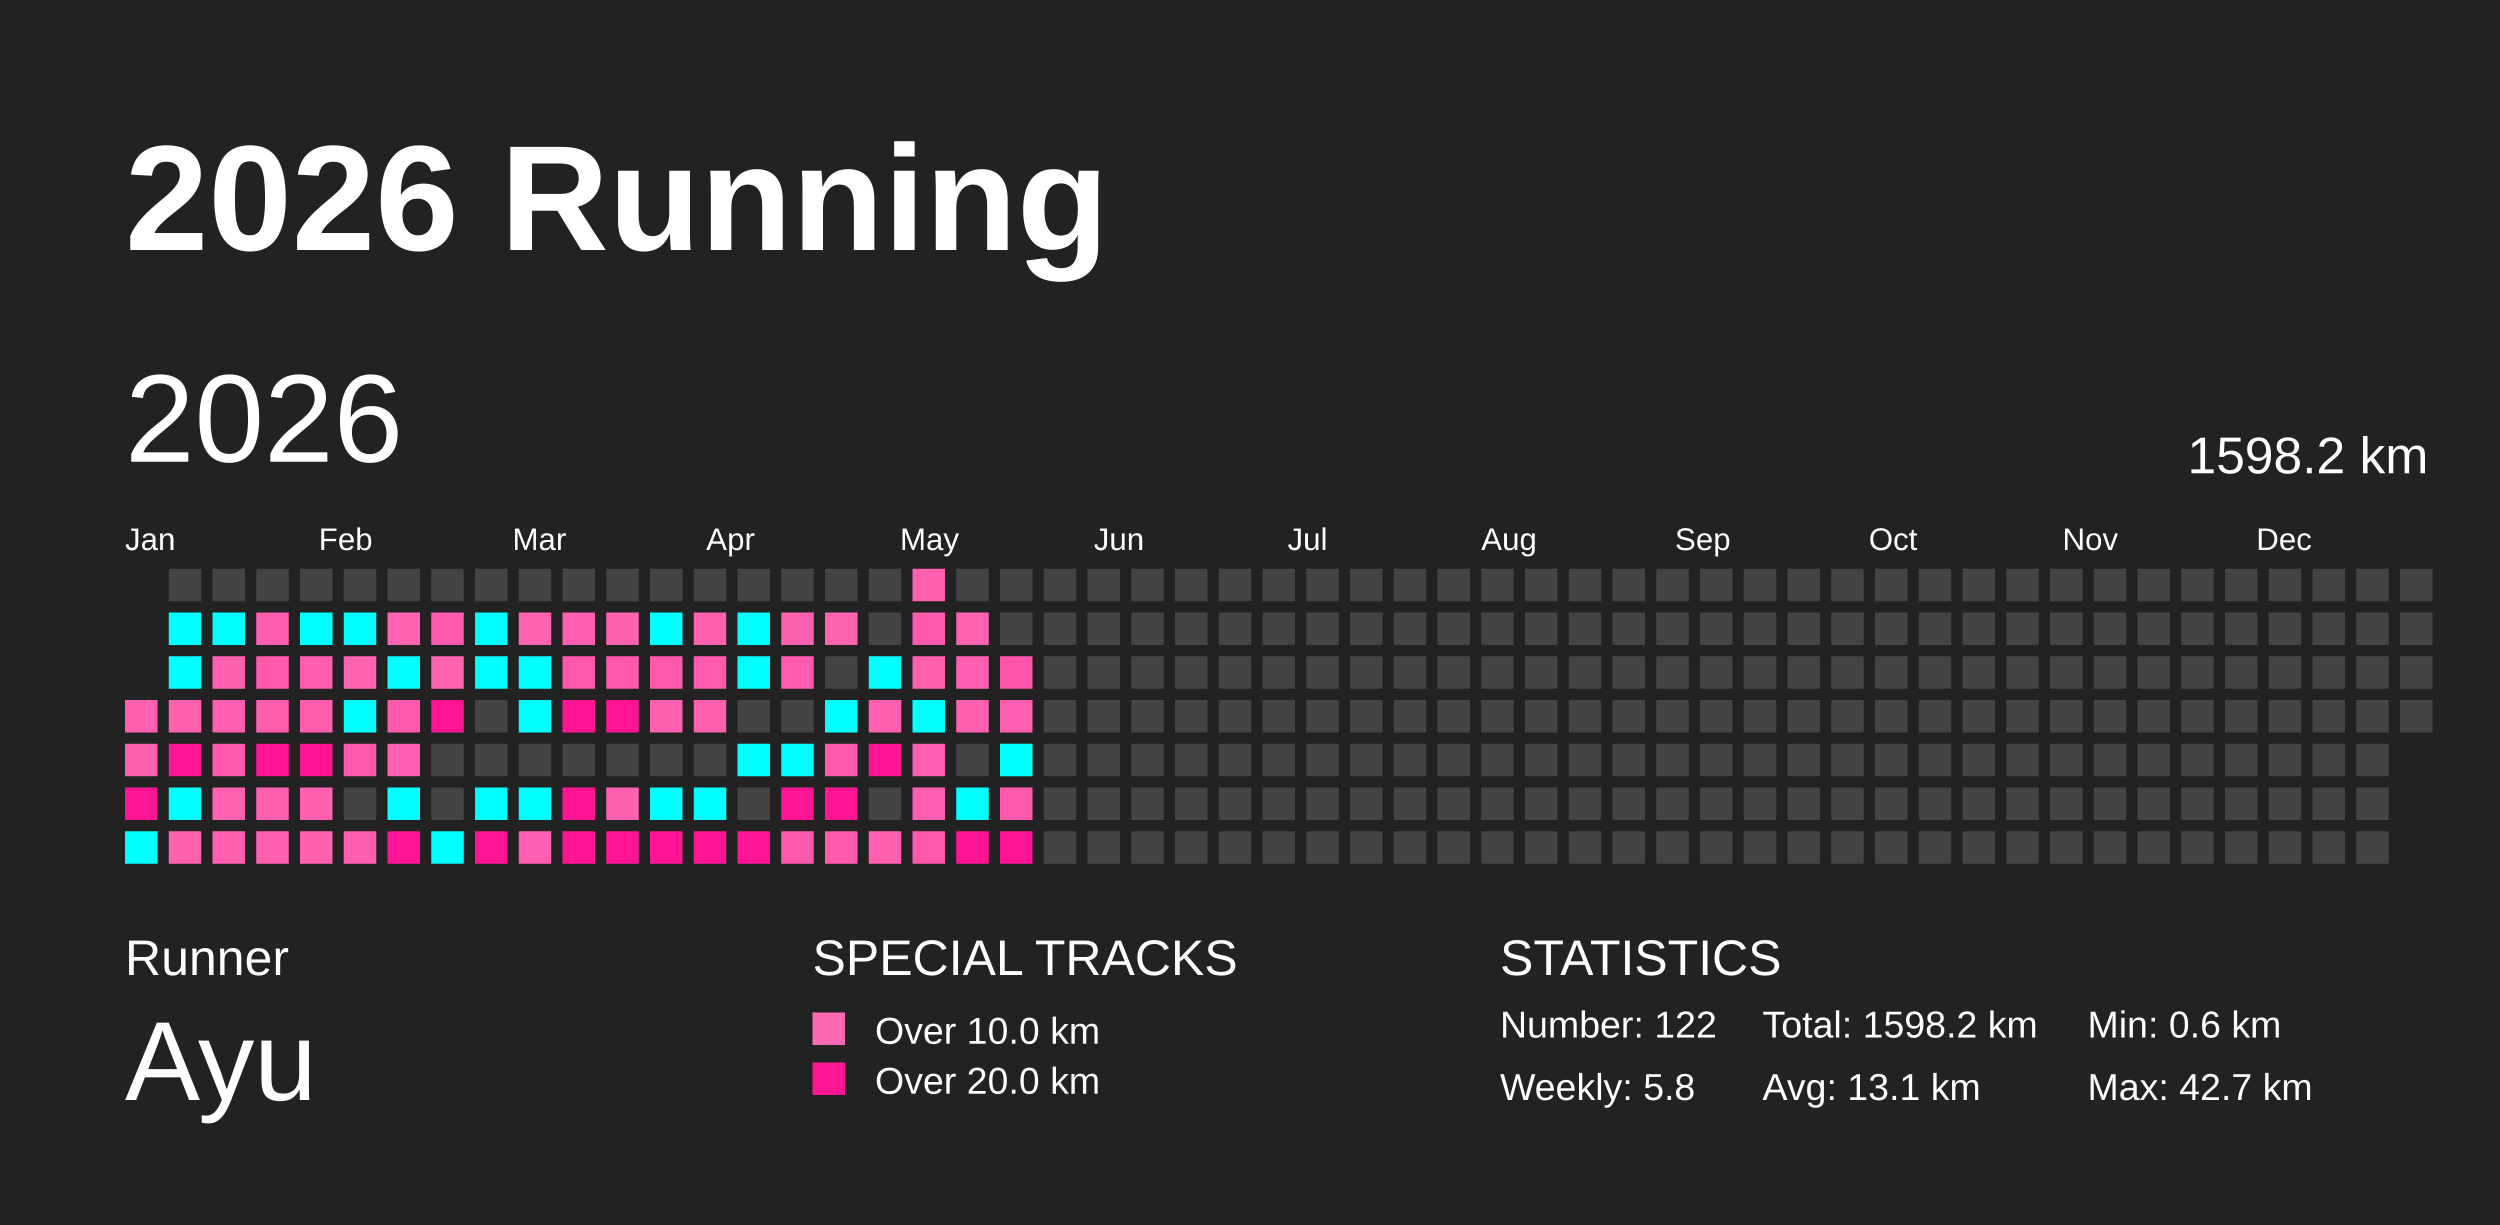
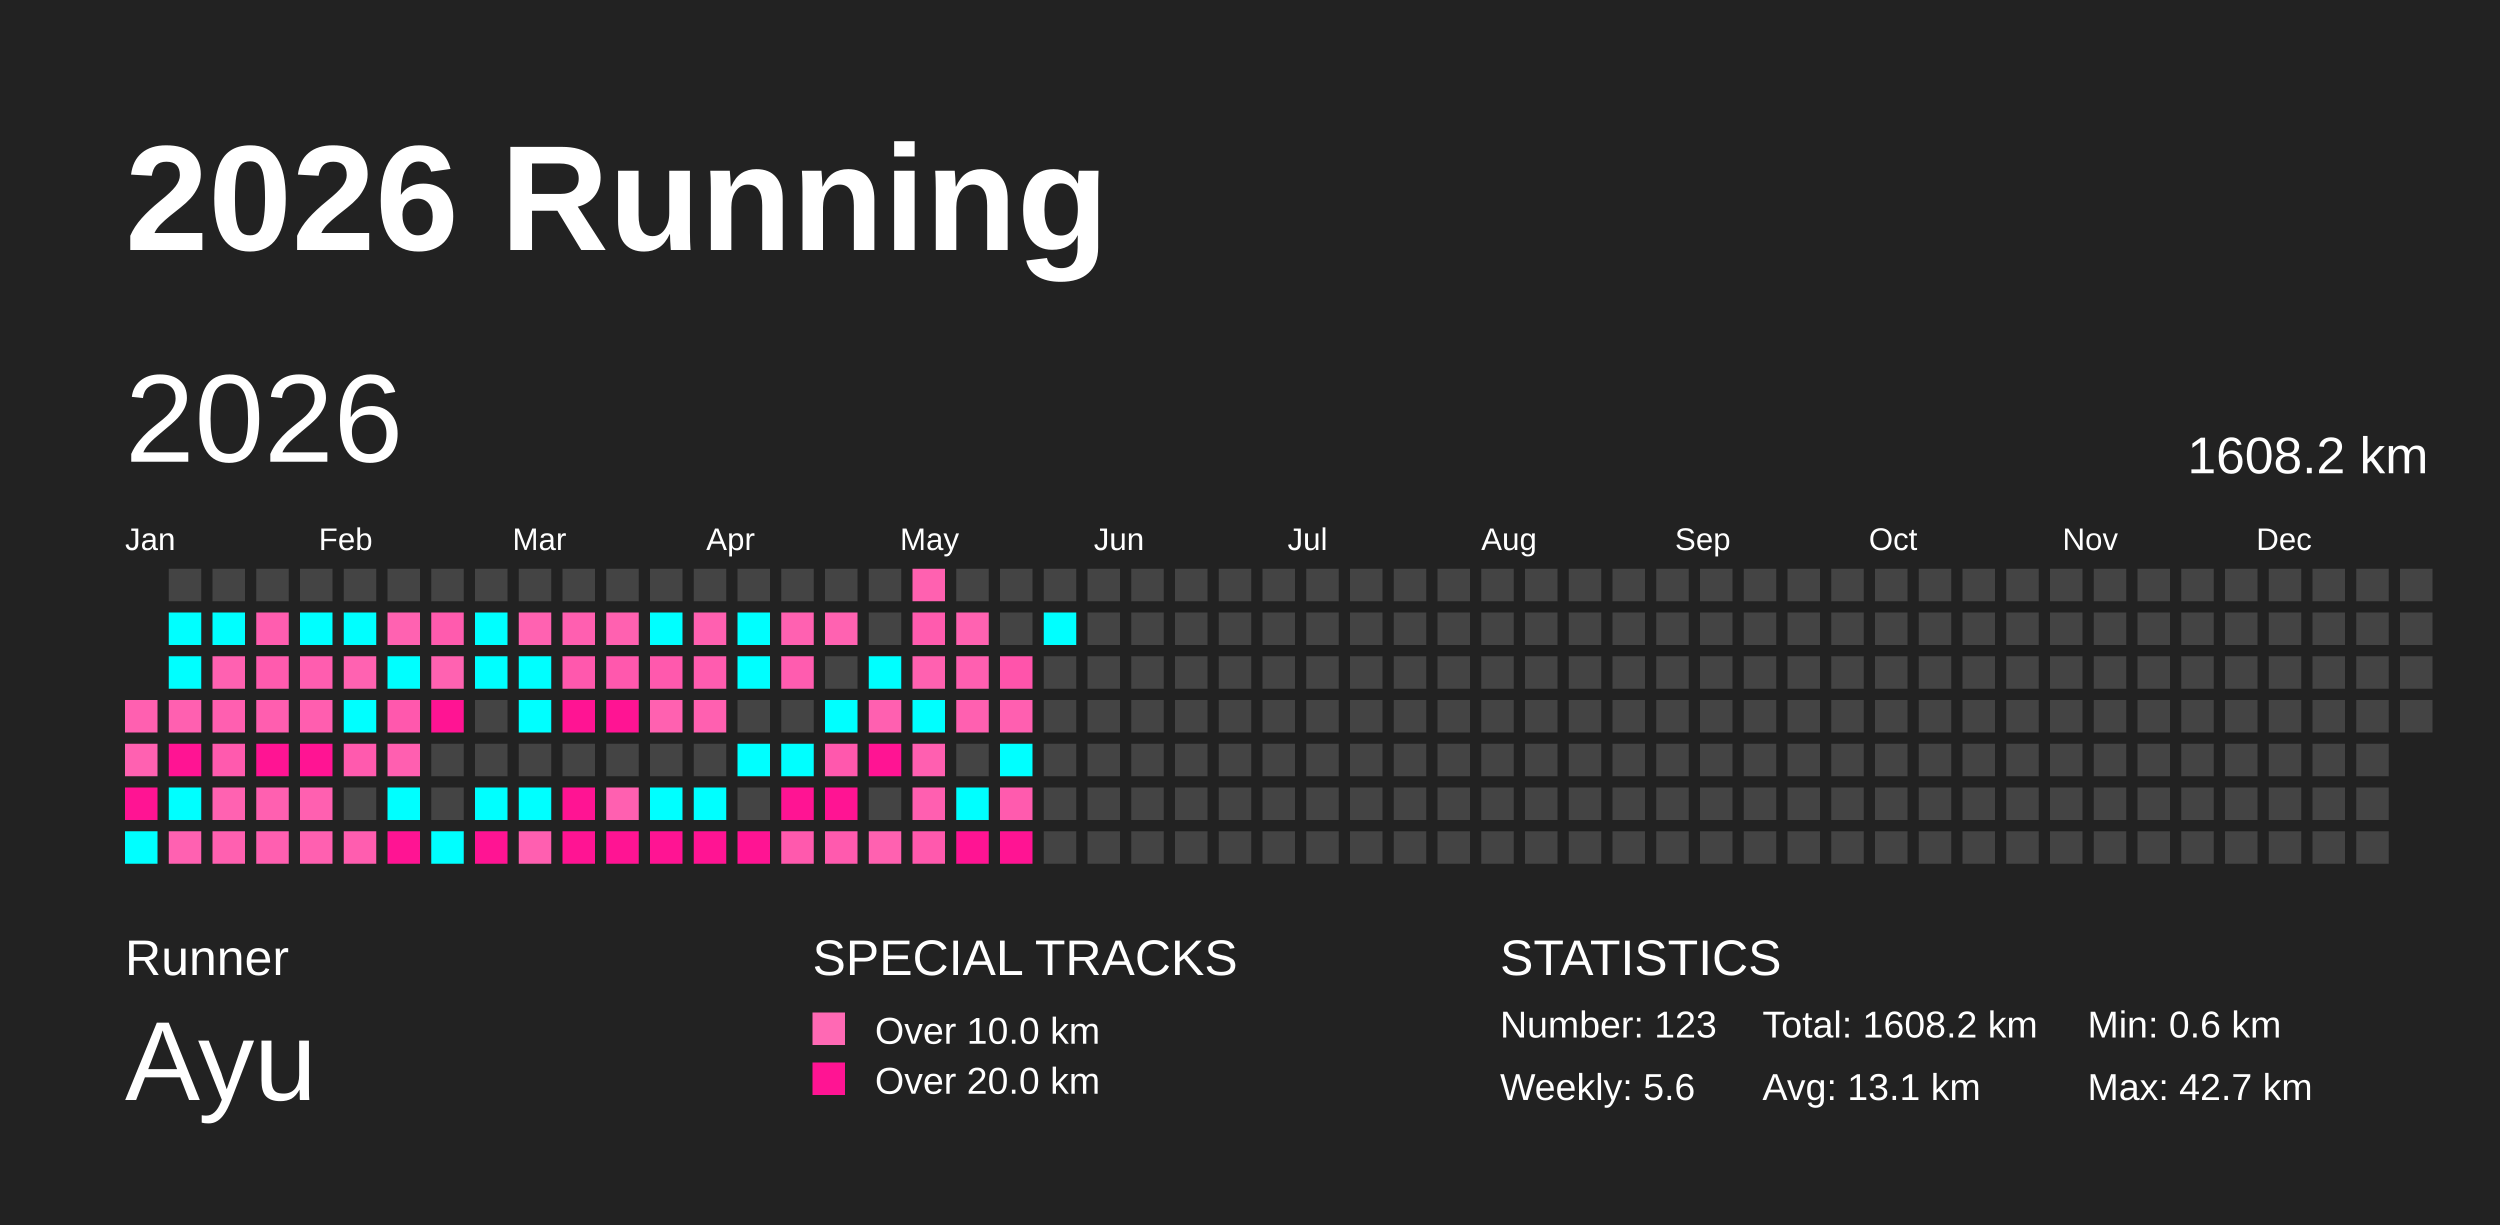
<svg xmlns="http://www.w3.org/2000/svg" baseProfile="full" height="98mm" version="1.1" viewBox="0,0,200,98" width="200mm">
  <defs />
  <rect fill="#222222" height="98" width="200" x="0" y="0" />
  <text fill="#FFFFFF" style="font-size:12px; font-family:Arial; font-weight:bold;" x="10" y="20">2026 Running</text>
  <text fill="#FFFFFF" style="font-size:4px; font-family:Arial" x="10" y="78">Runner</text>
  <text fill="#FFFFFF" style="font-size:9px; font-family:Arial" x="10" y="88">Ayu</text>
  <text fill="#FFFFFF" style="font-size:4px; font-family:Arial" x="65" y="78">SPECIAL TRACKS</text>
  <rect fill="#ff69b4" height="2.6" width="2.6" x="65" y="81" />
  <text fill="#FFFFFF" style="font-size:3px; font-family:Arial" x="70" y="83.5">Over 10.0 km</text>
  <rect fill="#ff1493" height="2.6" width="2.6" x="65" y="85" />
  <text fill="#FFFFFF" style="font-size:3px; font-family:Arial" x="70" y="87.5">Over 20.0 km</text>
  <text fill="#FFFFFF" style="font-size:4px; font-family:Arial" x="120" y="78">STATISTICS</text>
-   <text fill="#FFFFFF" style="font-size:3px; font-family:Arial" x="120" y="83">Number: 122</text>
-   <text fill="#FFFFFF" style="font-size:3px; font-family:Arial" x="120" y="88">Weekly: 5.8</text>
-   <text fill="#FFFFFF" style="font-size:3px; font-family:Arial" x="141" y="83">Total: 1598.2 km</text>
+   <text fill="#FFFFFF" style="font-size:3px; font-family:Arial" x="120" y="83">Number: 123</text>
+   <text fill="#FFFFFF" style="font-size:3px; font-family:Arial" x="120" y="88">Weekly: 5.6</text>
+   <text fill="#FFFFFF" style="font-size:3px; font-family:Arial" x="141" y="83">Total: 1608.2 km</text>
  <text fill="#FFFFFF" style="font-size:3px; font-family:Arial" x="141" y="88">Avg: 13.1 km</text>
  <text fill="#FFFFFF" style="font-size:3px; font-family:Arial" x="167" y="83">Min: 0.6 km</text>
  <text fill="#FFFFFF" style="font-size:3px; font-family:Arial" x="167" y="88">Max: 42.7 km</text>
  <text dominant-baseline="hanging" fill="#FFFFFF" style="font-size:10.0px; font-family:Arial;" x="10" y="30">2026</text>
-   <text dominant-baseline="hanging" fill="#FFFFFF" style="font-size:4.125px; font-family:Arial;" x="175" y="35">1598.2 km</text>
+   <text dominant-baseline="hanging" fill="#FFFFFF" style="font-size:4.125px; font-family:Arial;" x="175" y="35">1608.2 km</text>
  <text fill="#FFFFFF" style="font-size:2.5px; font-family:Arial" x="10.0" y="44">Jan</text>
  <text fill="#FFFFFF" style="font-size:2.5px; font-family:Arial" x="25.5" y="44">Feb</text>
  <text fill="#FFFFFF" style="font-size:2.5px; font-family:Arial" x="41.0" y="44">Mar</text>
  <text fill="#FFFFFF" style="font-size:2.5px; font-family:Arial" x="56.5" y="44">Apr</text>
  <text fill="#FFFFFF" style="font-size:2.5px; font-family:Arial" x="72.0" y="44">May</text>
  <text fill="#FFFFFF" style="font-size:2.5px; font-family:Arial" x="87.5" y="44">Jun</text>
  <text fill="#FFFFFF" style="font-size:2.5px; font-family:Arial" x="103.0" y="44">Jul</text>
  <text fill="#FFFFFF" style="font-size:2.5px; font-family:Arial" x="118.5" y="44">Aug</text>
  <text fill="#FFFFFF" style="font-size:2.5px; font-family:Arial" x="134.0" y="44">Sep</text>
  <text fill="#FFFFFF" style="font-size:2.5px; font-family:Arial" x="149.5" y="44">Oct</text>
  <text fill="#FFFFFF" style="font-size:2.5px; font-family:Arial" x="165.0" y="44">Nov</text>
  <text fill="#FFFFFF" style="font-size:2.5px; font-family:Arial" x="180.5" y="44">Dec</text>
  <rect fill="#ff60b0" height="2.6" width="2.6" x="10.0" y="56.0" />
  <rect fill="#ff61b1" height="2.6" width="2.6" x="10.0" y="59.5" />
  <rect fill="#ff1493" height="2.6" width="2.6" x="10.0" y="63.0" />
  <rect fill="#00ffff" height="2.6" width="2.6" x="10.0" y="66.5" />
  <rect fill="#444444" height="2.6" width="2.6" x="13.5" y="45.5" />
  <rect fill="#00ffff" height="2.6" width="2.6" x="13.5" y="49.0" />
  <rect fill="#00ffff" height="2.6" width="2.6" x="13.5" y="52.5" />
  <rect fill="#ff60b0" height="2.6" width="2.6" x="13.5" y="56.0" />
  <rect fill="#ff1493" height="2.6" width="2.6" x="13.5" y="59.5" />
  <rect fill="#00ffff" height="2.6" width="2.6" x="13.5" y="63.0" />
  <rect fill="#ff61b1" height="2.6" width="2.6" x="13.5" y="66.5" />
  <rect fill="#444444" height="2.6" width="2.6" x="17.0" y="45.5" />
  <rect fill="#00ffff" height="2.6" width="2.6" x="17.0" y="49.0" />
  <rect fill="#ff61b1" height="2.6" width="2.6" x="17.0" y="52.5" />
  <rect fill="#ff5fb0" height="2.6" width="2.6" x="17.0" y="56.0" />
  <rect fill="#ff5aae" height="2.6" width="2.6" x="17.0" y="59.5" />
  <rect fill="#ff62b1" height="2.6" width="2.6" x="17.0" y="63.0" />
  <rect fill="#ff60b0" height="2.6" width="2.6" x="17.0" y="66.5" />
  <rect fill="#444444" height="2.6" width="2.6" x="20.5" y="45.5" />
  <rect fill="#ff5daf" height="2.6" width="2.6" x="20.5" y="49.0" />
  <rect fill="#ff5bae" height="2.6" width="2.6" x="20.5" y="52.5" />
  <rect fill="#ff5eaf" height="2.6" width="2.6" x="20.5" y="56.0" />
  <rect fill="#ff1493" height="2.6" width="2.6" x="20.5" y="59.5" />
  <rect fill="#ff60b0" height="2.6" width="2.6" x="20.5" y="63.0" />
  <rect fill="#ff5fb0" height="2.6" width="2.6" x="20.5" y="66.5" />
  <rect fill="#444444" height="2.6" width="2.6" x="24.0" y="45.5" />
  <rect fill="#00ffff" height="2.6" width="2.6" x="24.0" y="49.0" />
  <rect fill="#ff5daf" height="2.6" width="2.6" x="24.0" y="52.5" />
  <rect fill="#ff5eaf" height="2.6" width="2.6" x="24.0" y="56.0" />
  <rect fill="#ff1493" height="2.6" width="2.6" x="24.0" y="59.5" />
  <rect fill="#ff60b0" height="2.6" width="2.6" x="24.0" y="63.0" />
  <rect fill="#ff60b0" height="2.6" width="2.6" x="24.0" y="66.5" />
  <rect fill="#444444" height="2.6" width="2.6" x="27.5" y="45.5" />
  <rect fill="#00ffff" height="2.6" width="2.6" x="27.5" y="49.0" />
  <rect fill="#ff62b1" height="2.6" width="2.6" x="27.5" y="52.5" />
  <rect fill="#00ffff" height="2.6" width="2.6" x="27.5" y="56.0" />
  <rect fill="#ff5aae" height="2.6" width="2.6" x="27.5" y="59.5" />
  <rect fill="#444444" height="2.6" width="2.6" x="27.5" y="63.0" />
  <rect fill="#ff5daf" height="2.6" width="2.6" x="27.5" y="66.5" />
  <rect fill="#444444" height="2.6" width="2.6" x="31.0" y="45.5" />
  <rect fill="#ff62b1" height="2.6" width="2.6" x="31.0" y="49.0" />
  <rect fill="#00ffff" height="2.6" width="2.6" x="31.0" y="52.5" />
  <rect fill="#ff58ad" height="2.6" width="2.6" x="31.0" y="56.0" />
  <rect fill="#ff5fb0" height="2.6" width="2.6" x="31.0" y="59.5" />
  <rect fill="#00ffff" height="2.6" width="2.6" x="31.0" y="63.0" />
  <rect fill="#ff1493" height="2.6" width="2.6" x="31.0" y="66.5" />
  <rect fill="#444444" height="2.6" width="2.6" x="34.5" y="45.5" />
  <rect fill="#ff5bae" height="2.6" width="2.6" x="34.5" y="49.0" />
  <rect fill="#ff62b1" height="2.6" width="2.6" x="34.5" y="52.5" />
  <rect fill="#ff1493" height="2.6" width="2.6" x="34.5" y="56.0" />
  <rect fill="#444444" height="2.6" width="2.6" x="34.5" y="59.5" />
  <rect fill="#444444" height="2.6" width="2.6" x="34.5" y="63.0" />
  <rect fill="#00ffff" height="2.6" width="2.6" x="34.5" y="66.5" />
  <rect fill="#444444" height="2.6" width="2.6" x="38.0" y="45.5" />
  <rect fill="#00ffff" height="2.6" width="2.6" x="38.0" y="49.0" />
  <rect fill="#00ffff" height="2.6" width="2.6" x="38.0" y="52.5" />
  <rect fill="#444444" height="2.6" width="2.6" x="38.0" y="56.0" />
  <rect fill="#444444" height="2.6" width="2.6" x="38.0" y="59.5" />
  <rect fill="#00ffff" height="2.6" width="2.6" x="38.0" y="63.0" />
  <rect fill="#ff1493" height="2.6" width="2.6" x="38.0" y="66.5" />
  <rect fill="#444444" height="2.6" width="2.6" x="41.5" y="45.5" />
  <rect fill="#ff62b1" height="2.6" width="2.6" x="41.5" y="49.0" />
  <rect fill="#00ffff" height="2.6" width="2.6" x="41.5" y="52.5" />
  <rect fill="#00ffff" height="2.6" width="2.6" x="41.5" y="56.0" />
  <rect fill="#444444" height="2.6" width="2.6" x="41.5" y="59.5" />
  <rect fill="#00ffff" height="2.6" width="2.6" x="41.5" y="63.0" />
  <rect fill="#ff5fb0" height="2.6" width="2.6" x="41.5" y="66.5" />
  <rect fill="#444444" height="2.6" width="2.6" x="45.0" y="45.5" />
  <rect fill="#ff5fb0" height="2.6" width="2.6" x="45.0" y="49.0" />
  <rect fill="#ff58ad" height="2.6" width="2.6" x="45.0" y="52.5" />
  <rect fill="#ff1493" height="2.6" width="2.6" x="45.0" y="56.0" />
  <rect fill="#444444" height="2.6" width="2.6" x="45.0" y="59.5" />
  <rect fill="#ff1493" height="2.6" width="2.6" x="45.0" y="63.0" />
  <rect fill="#ff1493" height="2.6" width="2.6" x="45.0" y="66.5" />
  <rect fill="#444444" height="2.6" width="2.6" x="48.5" y="45.5" />
  <rect fill="#ff61b0" height="2.6" width="2.6" x="48.5" y="49.0" />
  <rect fill="#ff58ad" height="2.6" width="2.6" x="48.5" y="52.5" />
  <rect fill="#ff1493" height="2.6" width="2.6" x="48.5" y="56.0" />
  <rect fill="#444444" height="2.6" width="2.6" x="48.5" y="59.5" />
  <rect fill="#ff60b0" height="2.6" width="2.6" x="48.5" y="63.0" />
  <rect fill="#ff1493" height="2.6" width="2.6" x="48.5" y="66.5" />
  <rect fill="#444444" height="2.6" width="2.6" x="52.0" y="45.5" />
  <rect fill="#00ffff" height="2.6" width="2.6" x="52.0" y="49.0" />
  <rect fill="#ff59ad" height="2.6" width="2.6" x="52.0" y="52.5" />
  <rect fill="#ff61b0" height="2.6" width="2.6" x="52.0" y="56.0" />
  <rect fill="#444444" height="2.6" width="2.6" x="52.0" y="59.5" />
  <rect fill="#00ffff" height="2.6" width="2.6" x="52.0" y="63.0" />
  <rect fill="#ff1493" height="2.6" width="2.6" x="52.0" y="66.5" />
  <rect fill="#444444" height="2.6" width="2.6" x="55.5" y="45.5" />
  <rect fill="#ff60b0" height="2.6" width="2.6" x="55.5" y="49.0" />
  <rect fill="#ff5caf" height="2.6" width="2.6" x="55.5" y="52.5" />
  <rect fill="#ff60b0" height="2.6" width="2.6" x="55.5" y="56.0" />
  <rect fill="#444444" height="2.6" width="2.6" x="55.5" y="59.5" />
  <rect fill="#00ffff" height="2.6" width="2.6" x="55.5" y="63.0" />
  <rect fill="#ff1493" height="2.6" width="2.6" x="55.5" y="66.5" />
  <rect fill="#444444" height="2.6" width="2.6" x="59.0" y="45.5" />
  <rect fill="#00ffff" height="2.6" width="2.6" x="59.0" y="49.0" />
  <rect fill="#00ffff" height="2.6" width="2.6" x="59.0" y="52.5" />
  <rect fill="#444444" height="2.6" width="2.6" x="59.0" y="56.0" />
  <rect fill="#00ffff" height="2.6" width="2.6" x="59.0" y="59.5" />
  <rect fill="#444444" height="2.6" width="2.6" x="59.0" y="63.0" />
  <rect fill="#ff1493" height="2.6" width="2.6" x="59.0" y="66.5" />
  <rect fill="#444444" height="2.6" width="2.6" x="62.5" y="45.5" />
  <rect fill="#ff61b1" height="2.6" width="2.6" x="62.5" y="49.0" />
  <rect fill="#ff5caf" height="2.6" width="2.6" x="62.5" y="52.5" />
  <rect fill="#444444" height="2.6" width="2.6" x="62.5" y="56.0" />
  <rect fill="#00ffff" height="2.6" width="2.6" x="62.5" y="59.5" />
  <rect fill="#ff1493" height="2.6" width="2.6" x="62.5" y="63.0" />
  <rect fill="#ff59ad" height="2.6" width="2.6" x="62.5" y="66.5" />
  <rect fill="#444444" height="2.6" width="2.6" x="66.0" y="45.5" />
  <rect fill="#ff62b1" height="2.6" width="2.6" x="66.0" y="49.0" />
  <rect fill="#444444" height="2.6" width="2.6" x="66.0" y="52.5" />
  <rect fill="#00ffff" height="2.6" width="2.6" x="66.0" y="56.0" />
  <rect fill="#ff58ad" height="2.6" width="2.6" x="66.0" y="59.5" />
  <rect fill="#ff1493" height="2.6" width="2.6" x="66.0" y="63.0" />
  <rect fill="#ff5aae" height="2.6" width="2.6" x="66.0" y="66.5" />
  <rect fill="#444444" height="2.6" width="2.6" x="69.5" y="45.5" />
  <rect fill="#444444" height="2.6" width="2.6" x="69.5" y="49.0" />
  <rect fill="#00ffff" height="2.6" width="2.6" x="69.5" y="52.5" />
  <rect fill="#ff60b0" height="2.6" width="2.6" x="69.5" y="56.0" />
  <rect fill="#ff1493" height="2.6" width="2.6" x="69.5" y="59.5" />
  <rect fill="#444444" height="2.6" width="2.6" x="69.5" y="63.0" />
  <rect fill="#ff61b0" height="2.6" width="2.6" x="69.5" y="66.5" />
  <rect fill="#ff61b0" height="2.6" width="2.6" x="73.0" y="45.5" />
  <rect fill="#ff5bae" height="2.6" width="2.6" x="73.0" y="49.0" />
  <rect fill="#ff61b0" height="2.6" width="2.6" x="73.0" y="52.5" />
  <rect fill="#00ffff" height="2.6" width="2.6" x="73.0" y="56.0" />
  <rect fill="#ff5fb0" height="2.6" width="2.6" x="73.0" y="59.5" />
  <rect fill="#ff5fb0" height="2.6" width="2.6" x="73.0" y="63.0" />
  <rect fill="#ff59ad" height="2.6" width="2.6" x="73.0" y="66.5" />
  <rect fill="#444444" height="2.6" width="2.6" x="76.5" y="45.5" />
  <rect fill="#ff62b1" height="2.6" width="2.6" x="76.5" y="49.0" />
  <rect fill="#ff5fb0" height="2.6" width="2.6" x="76.5" y="52.5" />
  <rect fill="#ff60b0" height="2.6" width="2.6" x="76.5" y="56.0" />
  <rect fill="#444444" height="2.6" width="2.6" x="76.5" y="59.5" />
  <rect fill="#00ffff" height="2.6" width="2.6" x="76.5" y="63.0" />
  <rect fill="#ff1493" height="2.6" width="2.6" x="76.5" y="66.5" />
  <rect fill="#444444" height="2.6" width="2.6" x="80.0" y="45.5" />
  <rect fill="#444444" height="2.6" width="2.6" x="80.0" y="49.0" />
  <rect fill="#ff54ab" height="2.6" width="2.6" x="80.0" y="52.5" />
  <rect fill="#ff5fb0" height="2.6" width="2.6" x="80.0" y="56.0" />
  <rect fill="#00ffff" height="2.6" width="2.6" x="80.0" y="59.5" />
  <rect fill="#ff5bae" height="2.6" width="2.6" x="80.0" y="63.0" />
  <rect fill="#ff1493" height="2.6" width="2.6" x="80.0" y="66.5" />
  <rect fill="#444444" height="2.6" width="2.6" x="83.5" y="45.5" />
-   <rect fill="#444444" height="2.6" width="2.6" x="83.5" y="49.0" />
+   <rect fill="#00ffff" height="2.6" width="2.6" x="83.5" y="49.0" />
  <rect fill="#444444" height="2.6" width="2.6" x="83.5" y="52.5" />
  <rect fill="#444444" height="2.6" width="2.6" x="83.5" y="56.0" />
  <rect fill="#444444" height="2.6" width="2.6" x="83.5" y="59.5" />
  <rect fill="#444444" height="2.6" width="2.6" x="83.5" y="63.0" />
  <rect fill="#444444" height="2.6" width="2.6" x="83.5" y="66.5" />
  <rect fill="#444444" height="2.6" width="2.6" x="87.0" y="45.5" />
  <rect fill="#444444" height="2.6" width="2.6" x="87.0" y="49.0" />
  <rect fill="#444444" height="2.6" width="2.6" x="87.0" y="52.5" />
  <rect fill="#444444" height="2.6" width="2.6" x="87.0" y="56.0" />
  <rect fill="#444444" height="2.6" width="2.6" x="87.0" y="59.5" />
  <rect fill="#444444" height="2.6" width="2.6" x="87.0" y="63.0" />
  <rect fill="#444444" height="2.6" width="2.6" x="87.0" y="66.5" />
  <rect fill="#444444" height="2.6" width="2.6" x="90.5" y="45.5" />
  <rect fill="#444444" height="2.6" width="2.6" x="90.5" y="49.0" />
  <rect fill="#444444" height="2.6" width="2.6" x="90.5" y="52.5" />
  <rect fill="#444444" height="2.6" width="2.6" x="90.5" y="56.0" />
  <rect fill="#444444" height="2.6" width="2.6" x="90.5" y="59.5" />
  <rect fill="#444444" height="2.6" width="2.6" x="90.5" y="63.0" />
  <rect fill="#444444" height="2.6" width="2.6" x="90.5" y="66.5" />
  <rect fill="#444444" height="2.6" width="2.6" x="94.0" y="45.5" />
  <rect fill="#444444" height="2.6" width="2.6" x="94.0" y="49.0" />
  <rect fill="#444444" height="2.6" width="2.6" x="94.0" y="52.5" />
  <rect fill="#444444" height="2.6" width="2.6" x="94.0" y="56.0" />
  <rect fill="#444444" height="2.6" width="2.6" x="94.0" y="59.5" />
  <rect fill="#444444" height="2.6" width="2.6" x="94.0" y="63.0" />
  <rect fill="#444444" height="2.6" width="2.6" x="94.0" y="66.5" />
  <rect fill="#444444" height="2.6" width="2.6" x="97.5" y="45.5" />
  <rect fill="#444444" height="2.6" width="2.6" x="97.5" y="49.0" />
  <rect fill="#444444" height="2.6" width="2.6" x="97.5" y="52.5" />
  <rect fill="#444444" height="2.6" width="2.6" x="97.5" y="56.0" />
  <rect fill="#444444" height="2.6" width="2.6" x="97.5" y="59.5" />
  <rect fill="#444444" height="2.6" width="2.6" x="97.5" y="63.0" />
  <rect fill="#444444" height="2.6" width="2.6" x="97.5" y="66.5" />
  <rect fill="#444444" height="2.6" width="2.6" x="101.0" y="45.5" />
  <rect fill="#444444" height="2.6" width="2.6" x="101.0" y="49.0" />
  <rect fill="#444444" height="2.6" width="2.6" x="101.0" y="52.5" />
  <rect fill="#444444" height="2.6" width="2.6" x="101.0" y="56.0" />
  <rect fill="#444444" height="2.6" width="2.6" x="101.0" y="59.5" />
  <rect fill="#444444" height="2.6" width="2.6" x="101.0" y="63.0" />
  <rect fill="#444444" height="2.6" width="2.6" x="101.0" y="66.5" />
  <rect fill="#444444" height="2.6" width="2.6" x="104.5" y="45.5" />
  <rect fill="#444444" height="2.6" width="2.6" x="104.5" y="49.0" />
  <rect fill="#444444" height="2.6" width="2.6" x="104.5" y="52.5" />
  <rect fill="#444444" height="2.6" width="2.6" x="104.5" y="56.0" />
  <rect fill="#444444" height="2.6" width="2.6" x="104.5" y="59.5" />
  <rect fill="#444444" height="2.6" width="2.6" x="104.5" y="63.0" />
  <rect fill="#444444" height="2.6" width="2.6" x="104.5" y="66.5" />
  <rect fill="#444444" height="2.6" width="2.6" x="108.0" y="45.5" />
  <rect fill="#444444" height="2.6" width="2.6" x="108.0" y="49.0" />
  <rect fill="#444444" height="2.6" width="2.6" x="108.0" y="52.5" />
  <rect fill="#444444" height="2.6" width="2.6" x="108.0" y="56.0" />
  <rect fill="#444444" height="2.6" width="2.6" x="108.0" y="59.5" />
  <rect fill="#444444" height="2.6" width="2.6" x="108.0" y="63.0" />
  <rect fill="#444444" height="2.6" width="2.6" x="108.0" y="66.5" />
  <rect fill="#444444" height="2.6" width="2.6" x="111.5" y="45.5" />
  <rect fill="#444444" height="2.6" width="2.6" x="111.5" y="49.0" />
  <rect fill="#444444" height="2.6" width="2.6" x="111.5" y="52.5" />
  <rect fill="#444444" height="2.6" width="2.6" x="111.5" y="56.0" />
  <rect fill="#444444" height="2.6" width="2.6" x="111.5" y="59.5" />
  <rect fill="#444444" height="2.6" width="2.6" x="111.5" y="63.0" />
  <rect fill="#444444" height="2.6" width="2.6" x="111.5" y="66.5" />
  <rect fill="#444444" height="2.6" width="2.6" x="115.0" y="45.5" />
  <rect fill="#444444" height="2.6" width="2.6" x="115.0" y="49.0" />
  <rect fill="#444444" height="2.6" width="2.6" x="115.0" y="52.5" />
  <rect fill="#444444" height="2.6" width="2.6" x="115.0" y="56.0" />
  <rect fill="#444444" height="2.6" width="2.6" x="115.0" y="59.5" />
  <rect fill="#444444" height="2.6" width="2.6" x="115.0" y="63.0" />
  <rect fill="#444444" height="2.6" width="2.6" x="115.0" y="66.5" />
  <rect fill="#444444" height="2.6" width="2.6" x="118.5" y="45.5" />
  <rect fill="#444444" height="2.6" width="2.6" x="118.5" y="49.0" />
  <rect fill="#444444" height="2.6" width="2.6" x="118.5" y="52.5" />
  <rect fill="#444444" height="2.6" width="2.6" x="118.5" y="56.0" />
  <rect fill="#444444" height="2.6" width="2.6" x="118.5" y="59.5" />
  <rect fill="#444444" height="2.6" width="2.6" x="118.5" y="63.0" />
  <rect fill="#444444" height="2.6" width="2.6" x="118.5" y="66.5" />
  <rect fill="#444444" height="2.6" width="2.6" x="122.0" y="45.5" />
  <rect fill="#444444" height="2.6" width="2.6" x="122.0" y="49.0" />
  <rect fill="#444444" height="2.6" width="2.6" x="122.0" y="52.5" />
  <rect fill="#444444" height="2.6" width="2.6" x="122.0" y="56.0" />
  <rect fill="#444444" height="2.6" width="2.6" x="122.0" y="59.5" />
  <rect fill="#444444" height="2.6" width="2.6" x="122.0" y="63.0" />
  <rect fill="#444444" height="2.6" width="2.6" x="122.0" y="66.5" />
  <rect fill="#444444" height="2.6" width="2.6" x="125.5" y="45.5" />
  <rect fill="#444444" height="2.6" width="2.6" x="125.5" y="49.0" />
  <rect fill="#444444" height="2.6" width="2.6" x="125.5" y="52.5" />
  <rect fill="#444444" height="2.6" width="2.6" x="125.5" y="56.0" />
  <rect fill="#444444" height="2.6" width="2.6" x="125.5" y="59.5" />
  <rect fill="#444444" height="2.6" width="2.6" x="125.5" y="63.0" />
  <rect fill="#444444" height="2.6" width="2.6" x="125.5" y="66.5" />
  <rect fill="#444444" height="2.6" width="2.6" x="129.0" y="45.5" />
  <rect fill="#444444" height="2.6" width="2.6" x="129.0" y="49.0" />
  <rect fill="#444444" height="2.6" width="2.6" x="129.0" y="52.5" />
  <rect fill="#444444" height="2.6" width="2.6" x="129.0" y="56.0" />
  <rect fill="#444444" height="2.6" width="2.6" x="129.0" y="59.5" />
  <rect fill="#444444" height="2.6" width="2.6" x="129.0" y="63.0" />
  <rect fill="#444444" height="2.6" width="2.6" x="129.0" y="66.5" />
  <rect fill="#444444" height="2.6" width="2.6" x="132.5" y="45.5" />
  <rect fill="#444444" height="2.6" width="2.6" x="132.5" y="49.0" />
  <rect fill="#444444" height="2.6" width="2.6" x="132.5" y="52.5" />
  <rect fill="#444444" height="2.6" width="2.6" x="132.5" y="56.0" />
  <rect fill="#444444" height="2.6" width="2.6" x="132.5" y="59.5" />
  <rect fill="#444444" height="2.6" width="2.6" x="132.5" y="63.0" />
  <rect fill="#444444" height="2.6" width="2.6" x="132.5" y="66.5" />
  <rect fill="#444444" height="2.6" width="2.6" x="136.0" y="45.5" />
  <rect fill="#444444" height="2.6" width="2.6" x="136.0" y="49.0" />
  <rect fill="#444444" height="2.6" width="2.6" x="136.0" y="52.5" />
  <rect fill="#444444" height="2.6" width="2.6" x="136.0" y="56.0" />
  <rect fill="#444444" height="2.6" width="2.6" x="136.0" y="59.5" />
  <rect fill="#444444" height="2.6" width="2.6" x="136.0" y="63.0" />
  <rect fill="#444444" height="2.6" width="2.6" x="136.0" y="66.5" />
  <rect fill="#444444" height="2.6" width="2.6" x="139.5" y="45.5" />
  <rect fill="#444444" height="2.6" width="2.6" x="139.5" y="49.0" />
  <rect fill="#444444" height="2.6" width="2.6" x="139.5" y="52.5" />
  <rect fill="#444444" height="2.6" width="2.6" x="139.5" y="56.0" />
  <rect fill="#444444" height="2.6" width="2.6" x="139.5" y="59.5" />
  <rect fill="#444444" height="2.6" width="2.6" x="139.5" y="63.0" />
  <rect fill="#444444" height="2.6" width="2.6" x="139.5" y="66.5" />
  <rect fill="#444444" height="2.6" width="2.6" x="143.0" y="45.5" />
  <rect fill="#444444" height="2.6" width="2.6" x="143.0" y="49.0" />
  <rect fill="#444444" height="2.6" width="2.6" x="143.0" y="52.5" />
  <rect fill="#444444" height="2.6" width="2.6" x="143.0" y="56.0" />
  <rect fill="#444444" height="2.6" width="2.6" x="143.0" y="59.5" />
  <rect fill="#444444" height="2.6" width="2.6" x="143.0" y="63.0" />
  <rect fill="#444444" height="2.6" width="2.6" x="143.0" y="66.5" />
  <rect fill="#444444" height="2.6" width="2.6" x="146.5" y="45.5" />
  <rect fill="#444444" height="2.6" width="2.6" x="146.5" y="49.0" />
  <rect fill="#444444" height="2.6" width="2.6" x="146.5" y="52.5" />
  <rect fill="#444444" height="2.6" width="2.6" x="146.5" y="56.0" />
  <rect fill="#444444" height="2.6" width="2.6" x="146.5" y="59.5" />
  <rect fill="#444444" height="2.6" width="2.6" x="146.5" y="63.0" />
  <rect fill="#444444" height="2.6" width="2.6" x="146.5" y="66.5" />
  <rect fill="#444444" height="2.6" width="2.6" x="150.0" y="45.5" />
  <rect fill="#444444" height="2.6" width="2.6" x="150.0" y="49.0" />
  <rect fill="#444444" height="2.6" width="2.6" x="150.0" y="52.5" />
  <rect fill="#444444" height="2.6" width="2.6" x="150.0" y="56.0" />
  <rect fill="#444444" height="2.6" width="2.6" x="150.0" y="59.5" />
  <rect fill="#444444" height="2.6" width="2.6" x="150.0" y="63.0" />
  <rect fill="#444444" height="2.6" width="2.6" x="150.0" y="66.5" />
  <rect fill="#444444" height="2.6" width="2.6" x="153.5" y="45.5" />
  <rect fill="#444444" height="2.6" width="2.6" x="153.5" y="49.0" />
  <rect fill="#444444" height="2.6" width="2.6" x="153.5" y="52.5" />
  <rect fill="#444444" height="2.6" width="2.6" x="153.5" y="56.0" />
  <rect fill="#444444" height="2.6" width="2.6" x="153.5" y="59.5" />
  <rect fill="#444444" height="2.6" width="2.6" x="153.5" y="63.0" />
  <rect fill="#444444" height="2.6" width="2.6" x="153.5" y="66.5" />
  <rect fill="#444444" height="2.6" width="2.6" x="157.0" y="45.5" />
  <rect fill="#444444" height="2.6" width="2.6" x="157.0" y="49.0" />
  <rect fill="#444444" height="2.6" width="2.6" x="157.0" y="52.5" />
  <rect fill="#444444" height="2.6" width="2.6" x="157.0" y="56.0" />
  <rect fill="#444444" height="2.6" width="2.6" x="157.0" y="59.5" />
  <rect fill="#444444" height="2.6" width="2.6" x="157.0" y="63.0" />
  <rect fill="#444444" height="2.6" width="2.6" x="157.0" y="66.5" />
  <rect fill="#444444" height="2.6" width="2.6" x="160.5" y="45.5" />
  <rect fill="#444444" height="2.6" width="2.6" x="160.5" y="49.0" />
  <rect fill="#444444" height="2.6" width="2.6" x="160.5" y="52.5" />
  <rect fill="#444444" height="2.6" width="2.6" x="160.5" y="56.0" />
  <rect fill="#444444" height="2.6" width="2.6" x="160.5" y="59.5" />
  <rect fill="#444444" height="2.6" width="2.6" x="160.5" y="63.0" />
  <rect fill="#444444" height="2.6" width="2.6" x="160.5" y="66.5" />
  <rect fill="#444444" height="2.6" width="2.6" x="164.0" y="45.5" />
  <rect fill="#444444" height="2.6" width="2.6" x="164.0" y="49.0" />
  <rect fill="#444444" height="2.6" width="2.6" x="164.0" y="52.5" />
  <rect fill="#444444" height="2.6" width="2.6" x="164.0" y="56.0" />
  <rect fill="#444444" height="2.6" width="2.6" x="164.0" y="59.5" />
  <rect fill="#444444" height="2.6" width="2.6" x="164.0" y="63.0" />
  <rect fill="#444444" height="2.6" width="2.6" x="164.0" y="66.5" />
  <rect fill="#444444" height="2.6" width="2.6" x="167.5" y="45.5" />
  <rect fill="#444444" height="2.6" width="2.6" x="167.5" y="49.0" />
  <rect fill="#444444" height="2.6" width="2.6" x="167.5" y="52.5" />
  <rect fill="#444444" height="2.6" width="2.6" x="167.5" y="56.0" />
  <rect fill="#444444" height="2.6" width="2.6" x="167.5" y="59.5" />
  <rect fill="#444444" height="2.6" width="2.6" x="167.5" y="63.0" />
  <rect fill="#444444" height="2.6" width="2.6" x="167.5" y="66.5" />
  <rect fill="#444444" height="2.6" width="2.6" x="171.0" y="45.5" />
  <rect fill="#444444" height="2.6" width="2.6" x="171.0" y="49.0" />
  <rect fill="#444444" height="2.6" width="2.6" x="171.0" y="52.5" />
  <rect fill="#444444" height="2.6" width="2.6" x="171.0" y="56.0" />
  <rect fill="#444444" height="2.6" width="2.6" x="171.0" y="59.5" />
  <rect fill="#444444" height="2.6" width="2.6" x="171.0" y="63.0" />
  <rect fill="#444444" height="2.6" width="2.6" x="171.0" y="66.5" />
  <rect fill="#444444" height="2.6" width="2.6" x="174.5" y="45.5" />
  <rect fill="#444444" height="2.6" width="2.6" x="174.5" y="49.0" />
  <rect fill="#444444" height="2.6" width="2.6" x="174.5" y="52.5" />
  <rect fill="#444444" height="2.6" width="2.6" x="174.5" y="56.0" />
  <rect fill="#444444" height="2.6" width="2.6" x="174.5" y="59.5" />
  <rect fill="#444444" height="2.6" width="2.6" x="174.5" y="63.0" />
  <rect fill="#444444" height="2.6" width="2.6" x="174.5" y="66.5" />
  <rect fill="#444444" height="2.6" width="2.6" x="178.0" y="45.5" />
  <rect fill="#444444" height="2.6" width="2.6" x="178.0" y="49.0" />
  <rect fill="#444444" height="2.6" width="2.6" x="178.0" y="52.5" />
  <rect fill="#444444" height="2.6" width="2.6" x="178.0" y="56.0" />
  <rect fill="#444444" height="2.6" width="2.6" x="178.0" y="59.5" />
  <rect fill="#444444" height="2.6" width="2.6" x="178.0" y="63.0" />
  <rect fill="#444444" height="2.6" width="2.6" x="178.0" y="66.5" />
  <rect fill="#444444" height="2.6" width="2.6" x="181.5" y="45.5" />
  <rect fill="#444444" height="2.6" width="2.6" x="181.5" y="49.0" />
  <rect fill="#444444" height="2.6" width="2.6" x="181.5" y="52.5" />
  <rect fill="#444444" height="2.6" width="2.6" x="181.5" y="56.0" />
  <rect fill="#444444" height="2.6" width="2.6" x="181.5" y="59.5" />
  <rect fill="#444444" height="2.6" width="2.6" x="181.5" y="63.0" />
  <rect fill="#444444" height="2.6" width="2.6" x="181.5" y="66.5" />
  <rect fill="#444444" height="2.6" width="2.6" x="185.0" y="45.5" />
  <rect fill="#444444" height="2.6" width="2.6" x="185.0" y="49.0" />
  <rect fill="#444444" height="2.6" width="2.6" x="185.0" y="52.5" />
  <rect fill="#444444" height="2.6" width="2.6" x="185.0" y="56.0" />
  <rect fill="#444444" height="2.6" width="2.6" x="185.0" y="59.5" />
  <rect fill="#444444" height="2.6" width="2.6" x="185.0" y="63.0" />
  <rect fill="#444444" height="2.6" width="2.6" x="185.0" y="66.5" />
  <rect fill="#444444" height="2.6" width="2.6" x="188.5" y="45.5" />
  <rect fill="#444444" height="2.6" width="2.6" x="188.5" y="49.0" />
  <rect fill="#444444" height="2.6" width="2.6" x="188.5" y="52.5" />
  <rect fill="#444444" height="2.6" width="2.6" x="188.5" y="56.0" />
  <rect fill="#444444" height="2.6" width="2.6" x="188.5" y="59.5" />
  <rect fill="#444444" height="2.6" width="2.6" x="188.5" y="63.0" />
  <rect fill="#444444" height="2.6" width="2.6" x="188.5" y="66.5" />
  <rect fill="#444444" height="2.6" width="2.6" x="192.0" y="45.5" />
  <rect fill="#444444" height="2.6" width="2.6" x="192.0" y="49.0" />
  <rect fill="#444444" height="2.6" width="2.6" x="192.0" y="52.5" />
  <rect fill="#444444" height="2.6" width="2.6" x="192.0" y="56.0" />
</svg>
